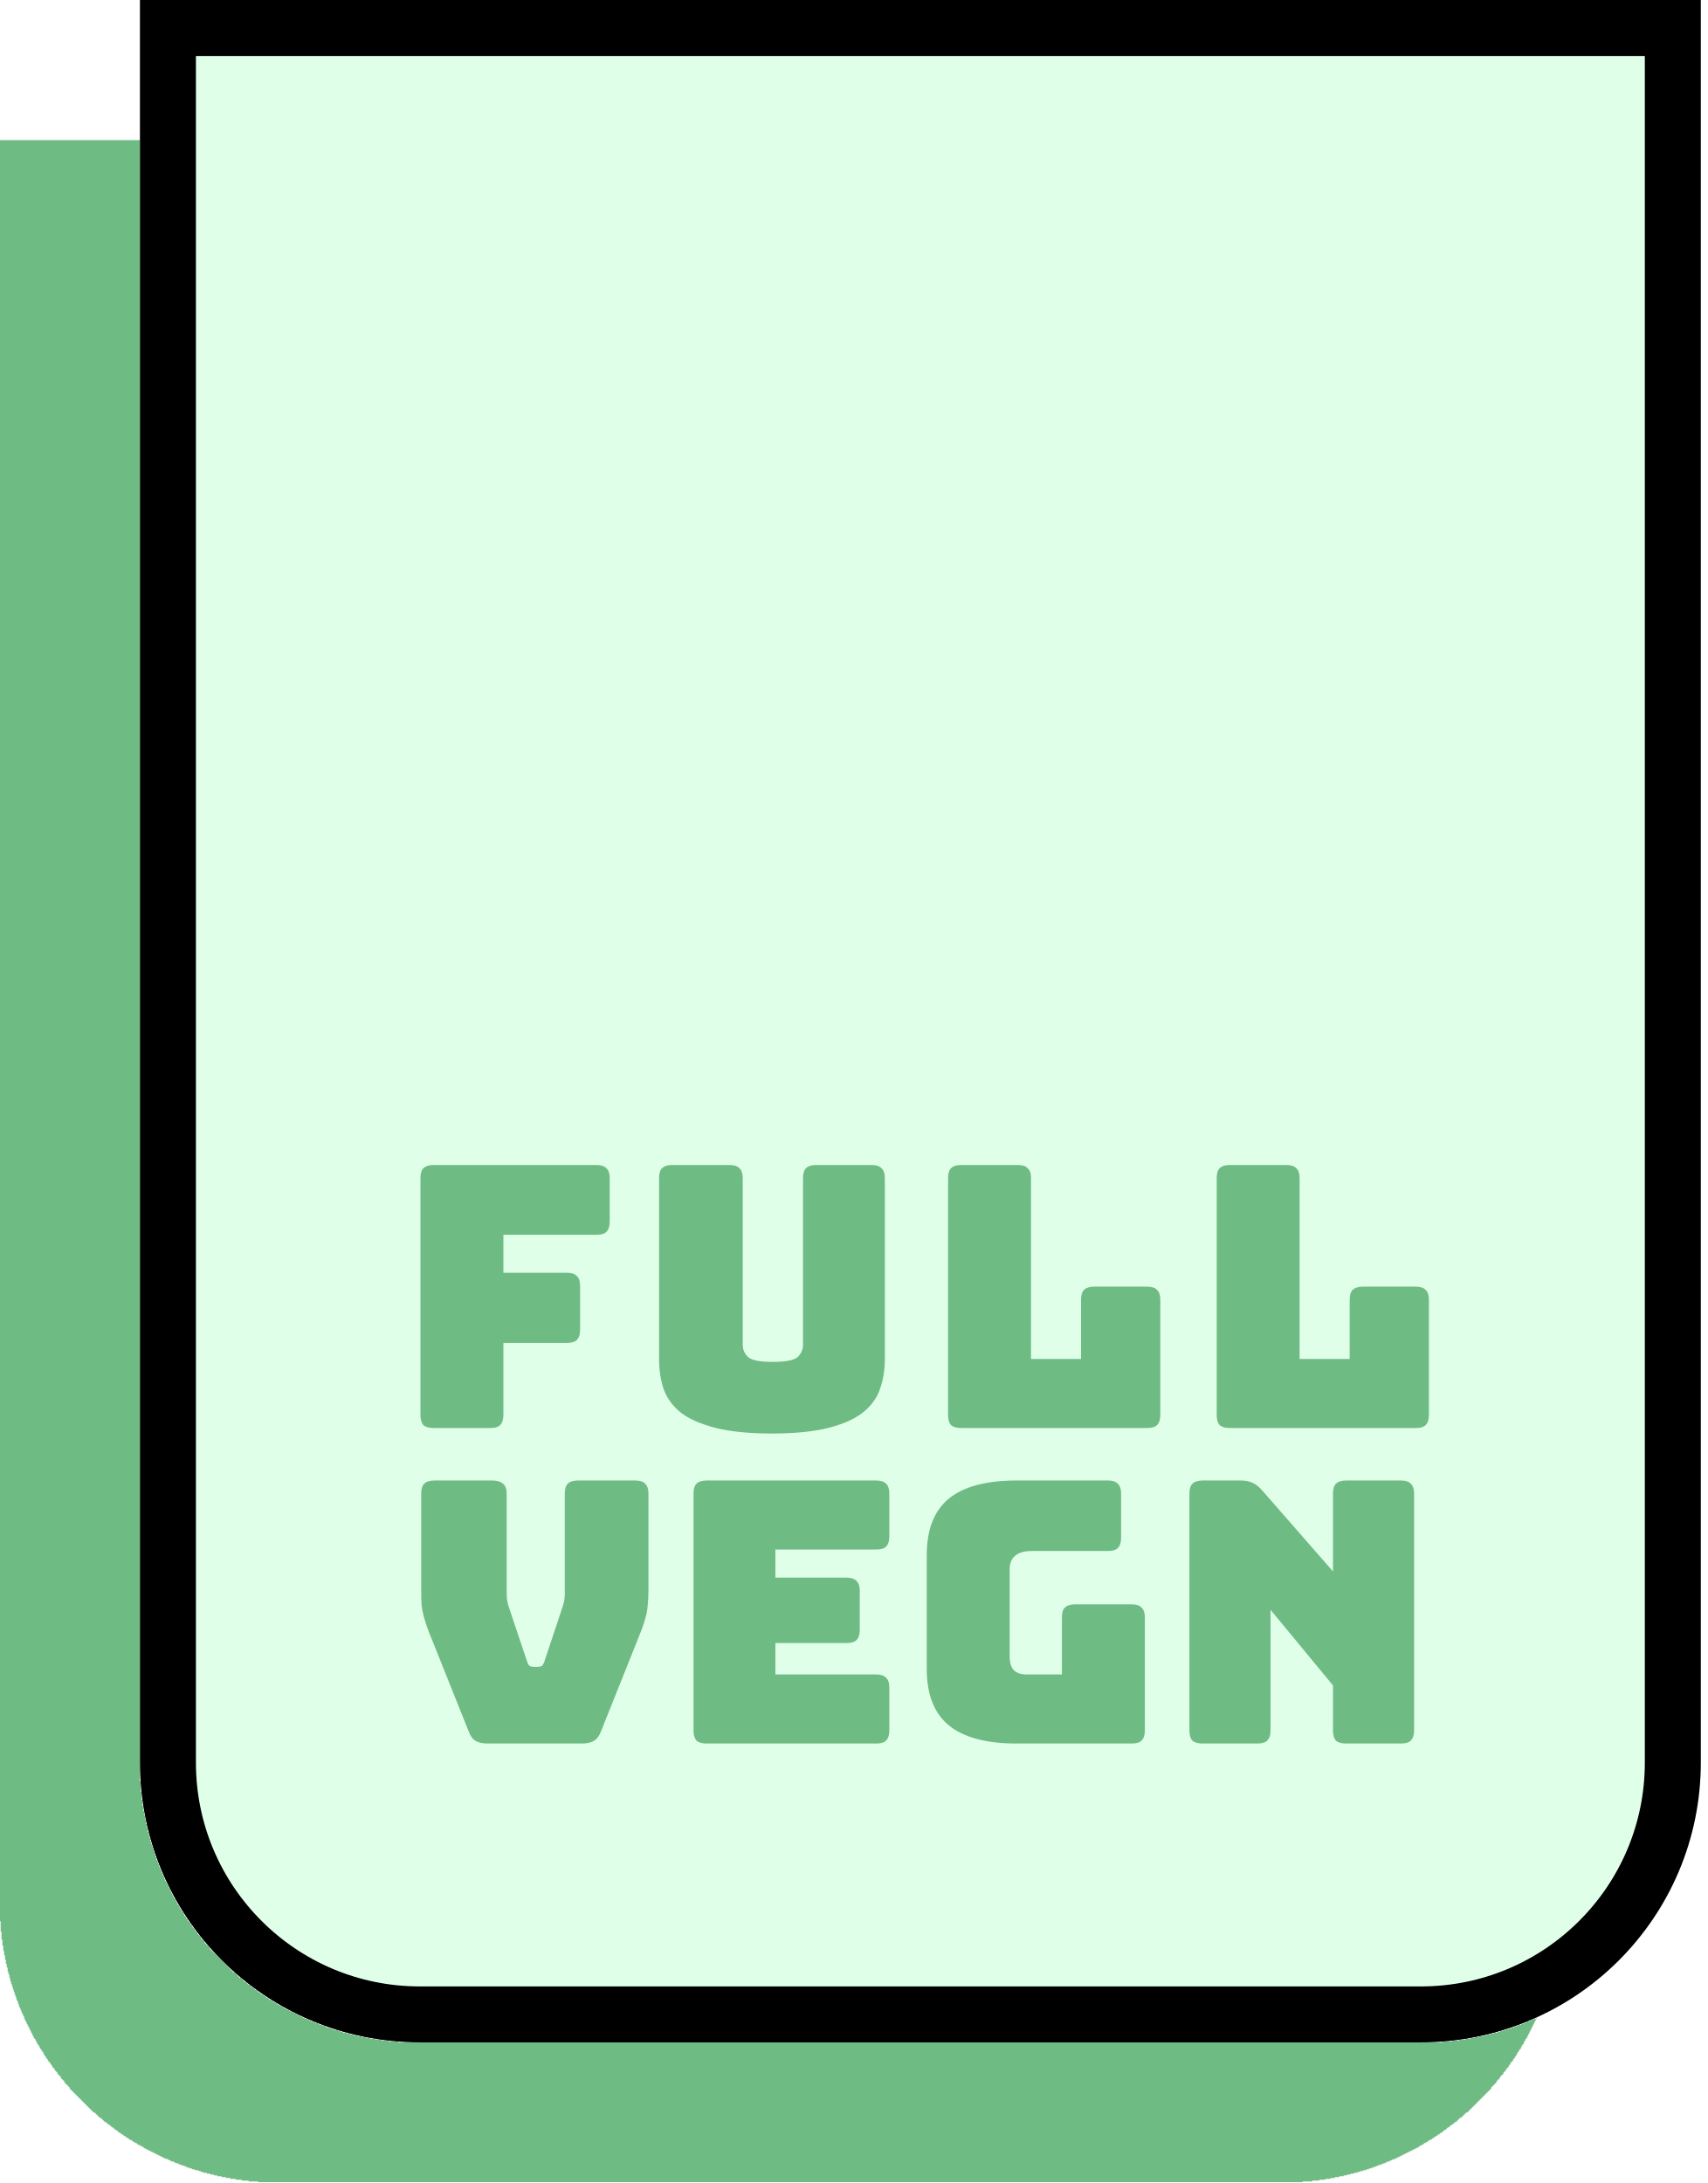
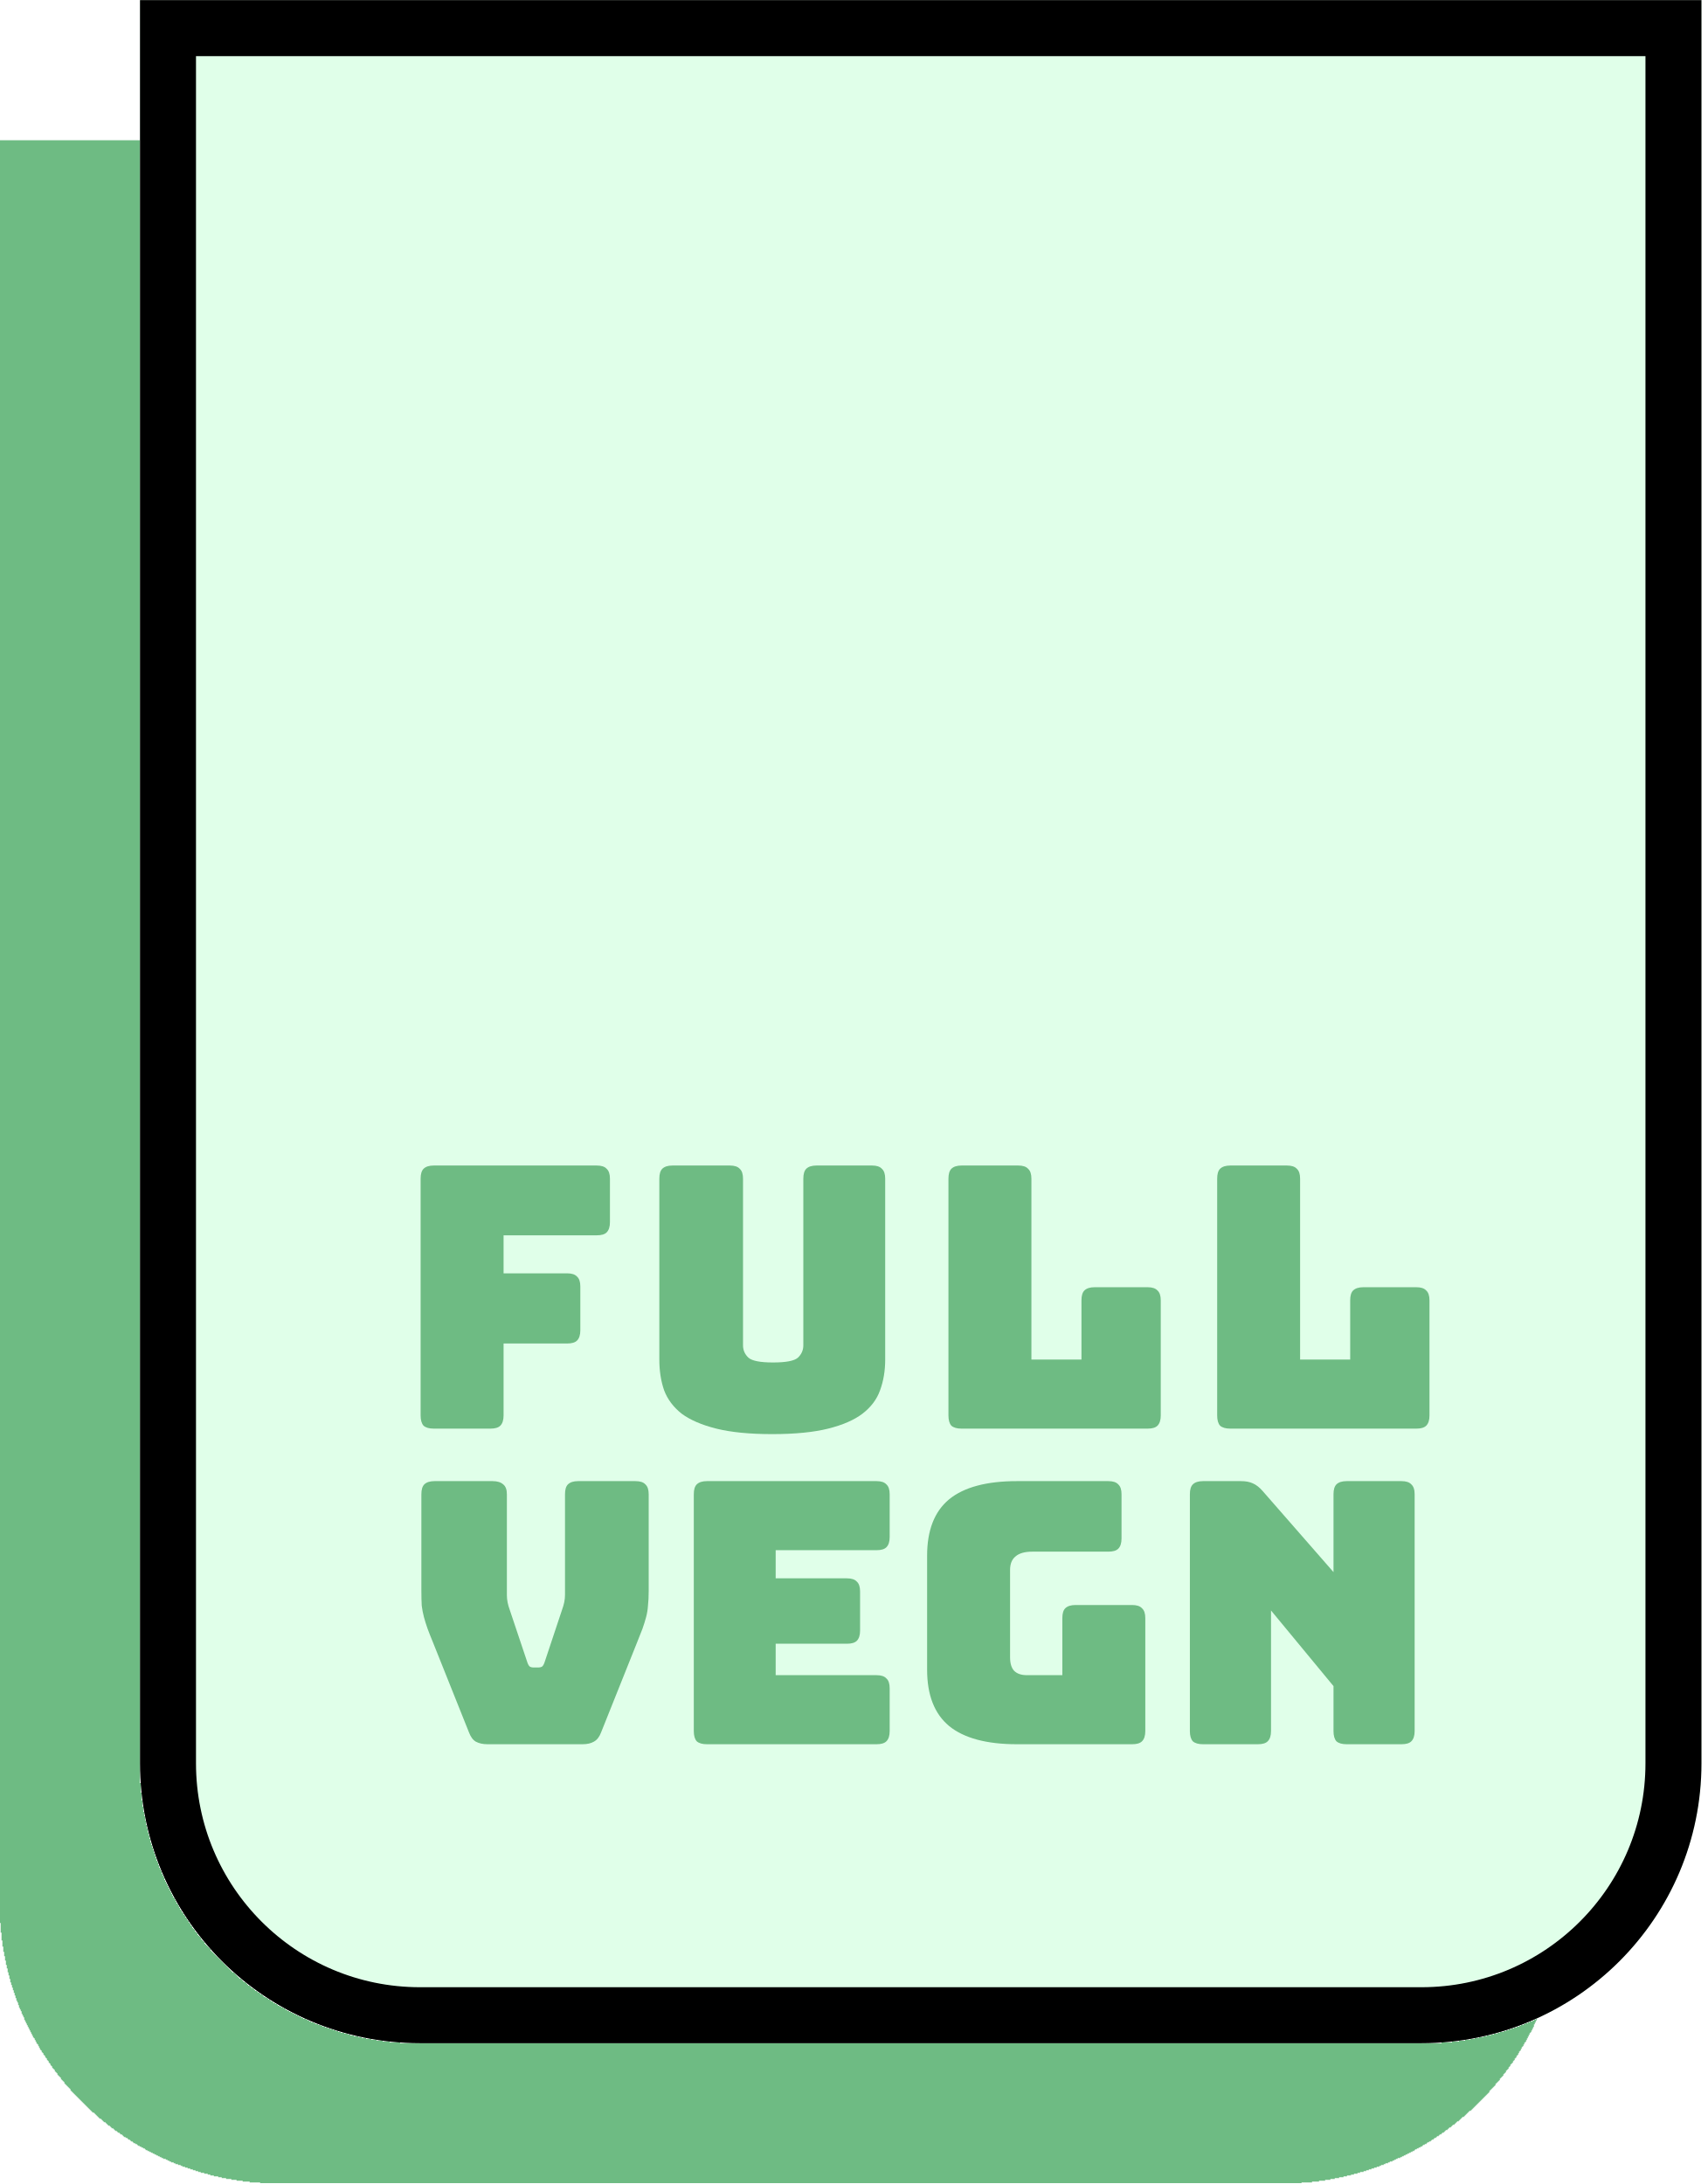
- <svg xmlns="http://www.w3.org/2000/svg" width="61" height="78" viewBox="0 0 61 78" fill="none">
+ <svg xmlns="http://www.w3.org/2000/svg" width="104" height="133" viewBox="0 0 61 78" fill="none">
  <g filter="url(#filter0_d_77_2376)">
    <path d="M5 0H60.77V62.976C60.77 68.499 56.293 72.976 50.77 72.976H15C9.477 72.976 5 68.499 5 62.976V0Z" fill="#E0FFE9" />
    <path d="M6 1H59.77V62.976C59.77 67.947 55.741 71.976 50.77 71.976H15C10.029 71.976 6 67.947 6 62.976V1Z" stroke="black" stroke-width="2" />
  </g>
  <path d="M17.517 51.024H15.493C15.328 51.024 15.206 50.989 15.128 50.919C15.058 50.841 15.023 50.719 15.023 50.554V42.096C15.023 41.931 15.058 41.813 15.128 41.743C15.206 41.665 15.328 41.626 15.493 41.626H21.315C21.48 41.626 21.598 41.665 21.667 41.743C21.745 41.813 21.785 41.931 21.785 42.096V43.649C21.785 43.815 21.745 43.936 21.667 44.015C21.598 44.084 21.48 44.119 21.315 44.119H17.986V45.477H20.258C20.423 45.477 20.54 45.516 20.61 45.594C20.688 45.664 20.727 45.781 20.727 45.947V47.513C20.727 47.678 20.688 47.8 20.61 47.878C20.54 47.948 20.423 47.983 20.258 47.983H17.986V50.554C17.986 50.719 17.947 50.841 17.869 50.919C17.799 50.989 17.682 51.024 17.517 51.024Z" fill="#6EBB83" />
  <path d="M31.616 48.557C31.616 48.957 31.555 49.323 31.433 49.653C31.32 49.975 31.111 50.254 30.806 50.489C30.51 50.715 30.101 50.893 29.579 51.024C29.057 51.154 28.392 51.22 27.582 51.22C26.773 51.22 26.107 51.154 25.585 51.024C25.063 50.893 24.65 50.715 24.345 50.489C24.049 50.254 23.84 49.975 23.719 49.653C23.605 49.323 23.549 48.957 23.549 48.557V42.096C23.549 41.931 23.584 41.813 23.653 41.743C23.732 41.665 23.854 41.626 24.019 41.626H26.068C26.233 41.626 26.351 41.665 26.421 41.743C26.499 41.813 26.538 41.931 26.538 42.096V48.048C26.538 48.222 26.603 48.37 26.734 48.492C26.864 48.605 27.156 48.661 27.608 48.661C28.07 48.661 28.365 48.605 28.496 48.492C28.626 48.37 28.692 48.222 28.692 48.048V42.096C28.692 41.931 28.727 41.813 28.796 41.743C28.874 41.665 28.996 41.626 29.162 41.626H31.146C31.311 41.626 31.428 41.665 31.498 41.743C31.576 41.813 31.616 41.931 31.616 42.096V48.557Z" fill="#6EBB83" />
  <path d="M40.989 51.024H34.345C34.179 51.024 34.057 50.989 33.979 50.919C33.91 50.841 33.875 50.719 33.875 50.554V42.096C33.875 41.931 33.91 41.813 33.979 41.743C34.057 41.665 34.179 41.626 34.345 41.626H36.368C36.533 41.626 36.651 41.665 36.72 41.743C36.799 41.813 36.838 41.931 36.838 42.096V48.557H38.626V46.443C38.626 46.277 38.661 46.16 38.73 46.09C38.809 46.012 38.931 45.973 39.096 45.973H40.989C41.154 45.973 41.271 46.012 41.341 46.09C41.419 46.16 41.458 46.277 41.458 46.443V50.554C41.458 50.719 41.419 50.841 41.341 50.919C41.271 50.989 41.154 51.024 40.989 51.024Z" fill="#6EBB83" />
  <path d="M50.586 51.024H43.943C43.777 51.024 43.655 50.989 43.577 50.919C43.507 50.841 43.473 50.719 43.473 50.554V42.096C43.473 41.931 43.507 41.813 43.577 41.743C43.655 41.665 43.777 41.626 43.943 41.626H45.966C46.131 41.626 46.248 41.665 46.318 41.743C46.396 41.813 46.435 41.931 46.435 42.096V48.557H48.224V46.443C48.224 46.277 48.258 46.16 48.328 46.09C48.407 46.012 48.528 45.973 48.694 45.973H50.586C50.752 45.973 50.869 46.012 50.939 46.09C51.017 46.16 51.056 46.277 51.056 46.443V50.554C51.056 50.719 51.017 50.841 50.939 50.919C50.869 50.989 50.752 51.024 50.586 51.024Z" fill="#6EBB83" />
  <path d="M20.806 62.297H17.413C17.247 62.297 17.108 62.266 16.995 62.205C16.89 62.144 16.808 62.031 16.747 61.866L15.468 58.668C15.389 58.477 15.324 58.311 15.272 58.172C15.22 58.024 15.176 57.885 15.141 57.754C15.107 57.624 15.08 57.489 15.063 57.35C15.054 57.202 15.05 57.023 15.05 56.815V53.369C15.05 53.203 15.085 53.086 15.154 53.016C15.233 52.938 15.354 52.899 15.52 52.899H17.595C17.761 52.899 17.887 52.938 17.974 53.016C18.061 53.086 18.104 53.203 18.104 53.369V56.971C18.104 57.058 18.113 57.145 18.13 57.232C18.148 57.319 18.174 57.411 18.209 57.506L18.822 59.334C18.848 59.421 18.879 59.482 18.913 59.516C18.948 59.543 19 59.556 19.07 59.556H19.214C19.283 59.556 19.336 59.543 19.37 59.516C19.405 59.482 19.436 59.421 19.462 59.334L20.075 57.493C20.11 57.398 20.136 57.306 20.154 57.219C20.171 57.132 20.18 57.045 20.18 56.958V53.369C20.18 53.203 20.214 53.086 20.284 53.016C20.362 52.938 20.484 52.899 20.649 52.899H22.699C22.864 52.899 22.982 52.938 23.051 53.016C23.13 53.086 23.169 53.203 23.169 53.369V56.815C23.169 57.023 23.16 57.202 23.143 57.35C23.134 57.489 23.112 57.624 23.077 57.754C23.043 57.885 22.999 58.024 22.947 58.172C22.895 58.311 22.829 58.477 22.751 58.668L21.472 61.866C21.411 62.031 21.324 62.144 21.211 62.205C21.106 62.266 20.971 62.297 20.806 62.297Z" fill="#6EBB83" />
  <path d="M31.307 62.297H25.25C25.085 62.297 24.963 62.262 24.885 62.192C24.815 62.114 24.78 61.992 24.78 61.827V53.369C24.78 53.203 24.815 53.086 24.885 53.016C24.963 52.938 25.085 52.899 25.25 52.899H31.307C31.472 52.899 31.589 52.938 31.659 53.016C31.737 53.086 31.776 53.203 31.776 53.369V54.896C31.776 55.061 31.737 55.183 31.659 55.261C31.589 55.331 31.472 55.366 31.307 55.366H27.704V56.371H30.249C30.415 56.371 30.532 56.41 30.602 56.488C30.68 56.558 30.719 56.675 30.719 56.841V58.237C30.719 58.403 30.68 58.524 30.602 58.603C30.532 58.672 30.415 58.707 30.249 58.707H27.704V59.83H31.307C31.472 59.83 31.589 59.869 31.659 59.947C31.737 60.017 31.776 60.134 31.776 60.3V61.827C31.776 61.992 31.737 62.114 31.659 62.192C31.589 62.262 31.472 62.297 31.307 62.297Z" fill="#6EBB83" />
  <path d="M40.436 62.297H36.324C35.236 62.297 34.427 62.079 33.896 61.644C33.374 61.209 33.113 60.539 33.113 59.634V55.562C33.113 54.657 33.374 53.986 33.896 53.551C34.427 53.116 35.236 52.899 36.324 52.899H39.587C39.753 52.899 39.87 52.938 39.94 53.016C40.018 53.086 40.057 53.203 40.057 53.369V54.948C40.057 55.113 40.018 55.235 39.94 55.313C39.87 55.383 39.753 55.418 39.587 55.418H36.872C36.603 55.418 36.403 55.474 36.272 55.588C36.142 55.692 36.076 55.853 36.076 56.071V59.19C36.076 59.408 36.124 59.569 36.22 59.673C36.324 59.778 36.477 59.83 36.677 59.83H37.943V57.794C37.943 57.628 37.977 57.511 38.047 57.441C38.126 57.363 38.247 57.324 38.413 57.324H40.436C40.601 57.324 40.719 57.363 40.788 57.441C40.867 57.511 40.906 57.628 40.906 57.794V61.827C40.906 61.992 40.867 62.114 40.788 62.192C40.719 62.262 40.601 62.297 40.436 62.297Z" fill="#6EBB83" />
  <path d="M44.926 62.297H42.968C42.803 62.297 42.681 62.262 42.603 62.192C42.533 62.114 42.498 61.992 42.498 61.827V53.369C42.498 53.203 42.533 53.086 42.603 53.016C42.681 52.938 42.803 52.899 42.968 52.899H44.326C44.491 52.899 44.63 52.925 44.743 52.977C44.865 53.029 44.983 53.121 45.096 53.251L47.628 56.149V53.369C47.628 53.203 47.663 53.086 47.732 53.016C47.811 52.938 47.932 52.899 48.098 52.899H50.056C50.221 52.899 50.339 52.938 50.408 53.016C50.486 53.086 50.526 53.203 50.526 53.369V61.827C50.526 61.992 50.486 62.114 50.408 62.192C50.339 62.262 50.221 62.297 50.056 62.297H48.098C47.932 62.297 47.811 62.262 47.732 62.192C47.663 62.114 47.628 61.992 47.628 61.827V60.221L45.396 57.519V61.827C45.396 61.992 45.357 62.114 45.278 62.192C45.209 62.262 45.091 62.297 44.926 62.297Z" fill="#6EBB83" />
  <defs>
    <filter id="filter0_d_77_2376" x="0" y="0" width="60.77" height="77.976" filterUnits="userSpaceOnUse" color-interpolation-filters="sRGB">
      <feFlood flood-opacity="0" result="BackgroundImageFix" />
      <feColorMatrix in="SourceAlpha" type="matrix" values="0 0 0 0 0 0 0 0 0 0 0 0 0 0 0 0 0 0 127 0" result="hardAlpha" />
      <feOffset dx="-5" dy="5" />
      <feComposite in2="hardAlpha" operator="out" />
      <feColorMatrix type="matrix" values="0 0 0 0 0.43 0 0 0 0 0.733 0 0 0 0 0.515 0 0 0 1 0" />
      <feBlend mode="normal" in2="BackgroundImageFix" result="effect1_dropShadow_77_2376" />
      <feBlend mode="normal" in="SourceGraphic" in2="effect1_dropShadow_77_2376" result="shape" />
    </filter>
  </defs>
</svg>
